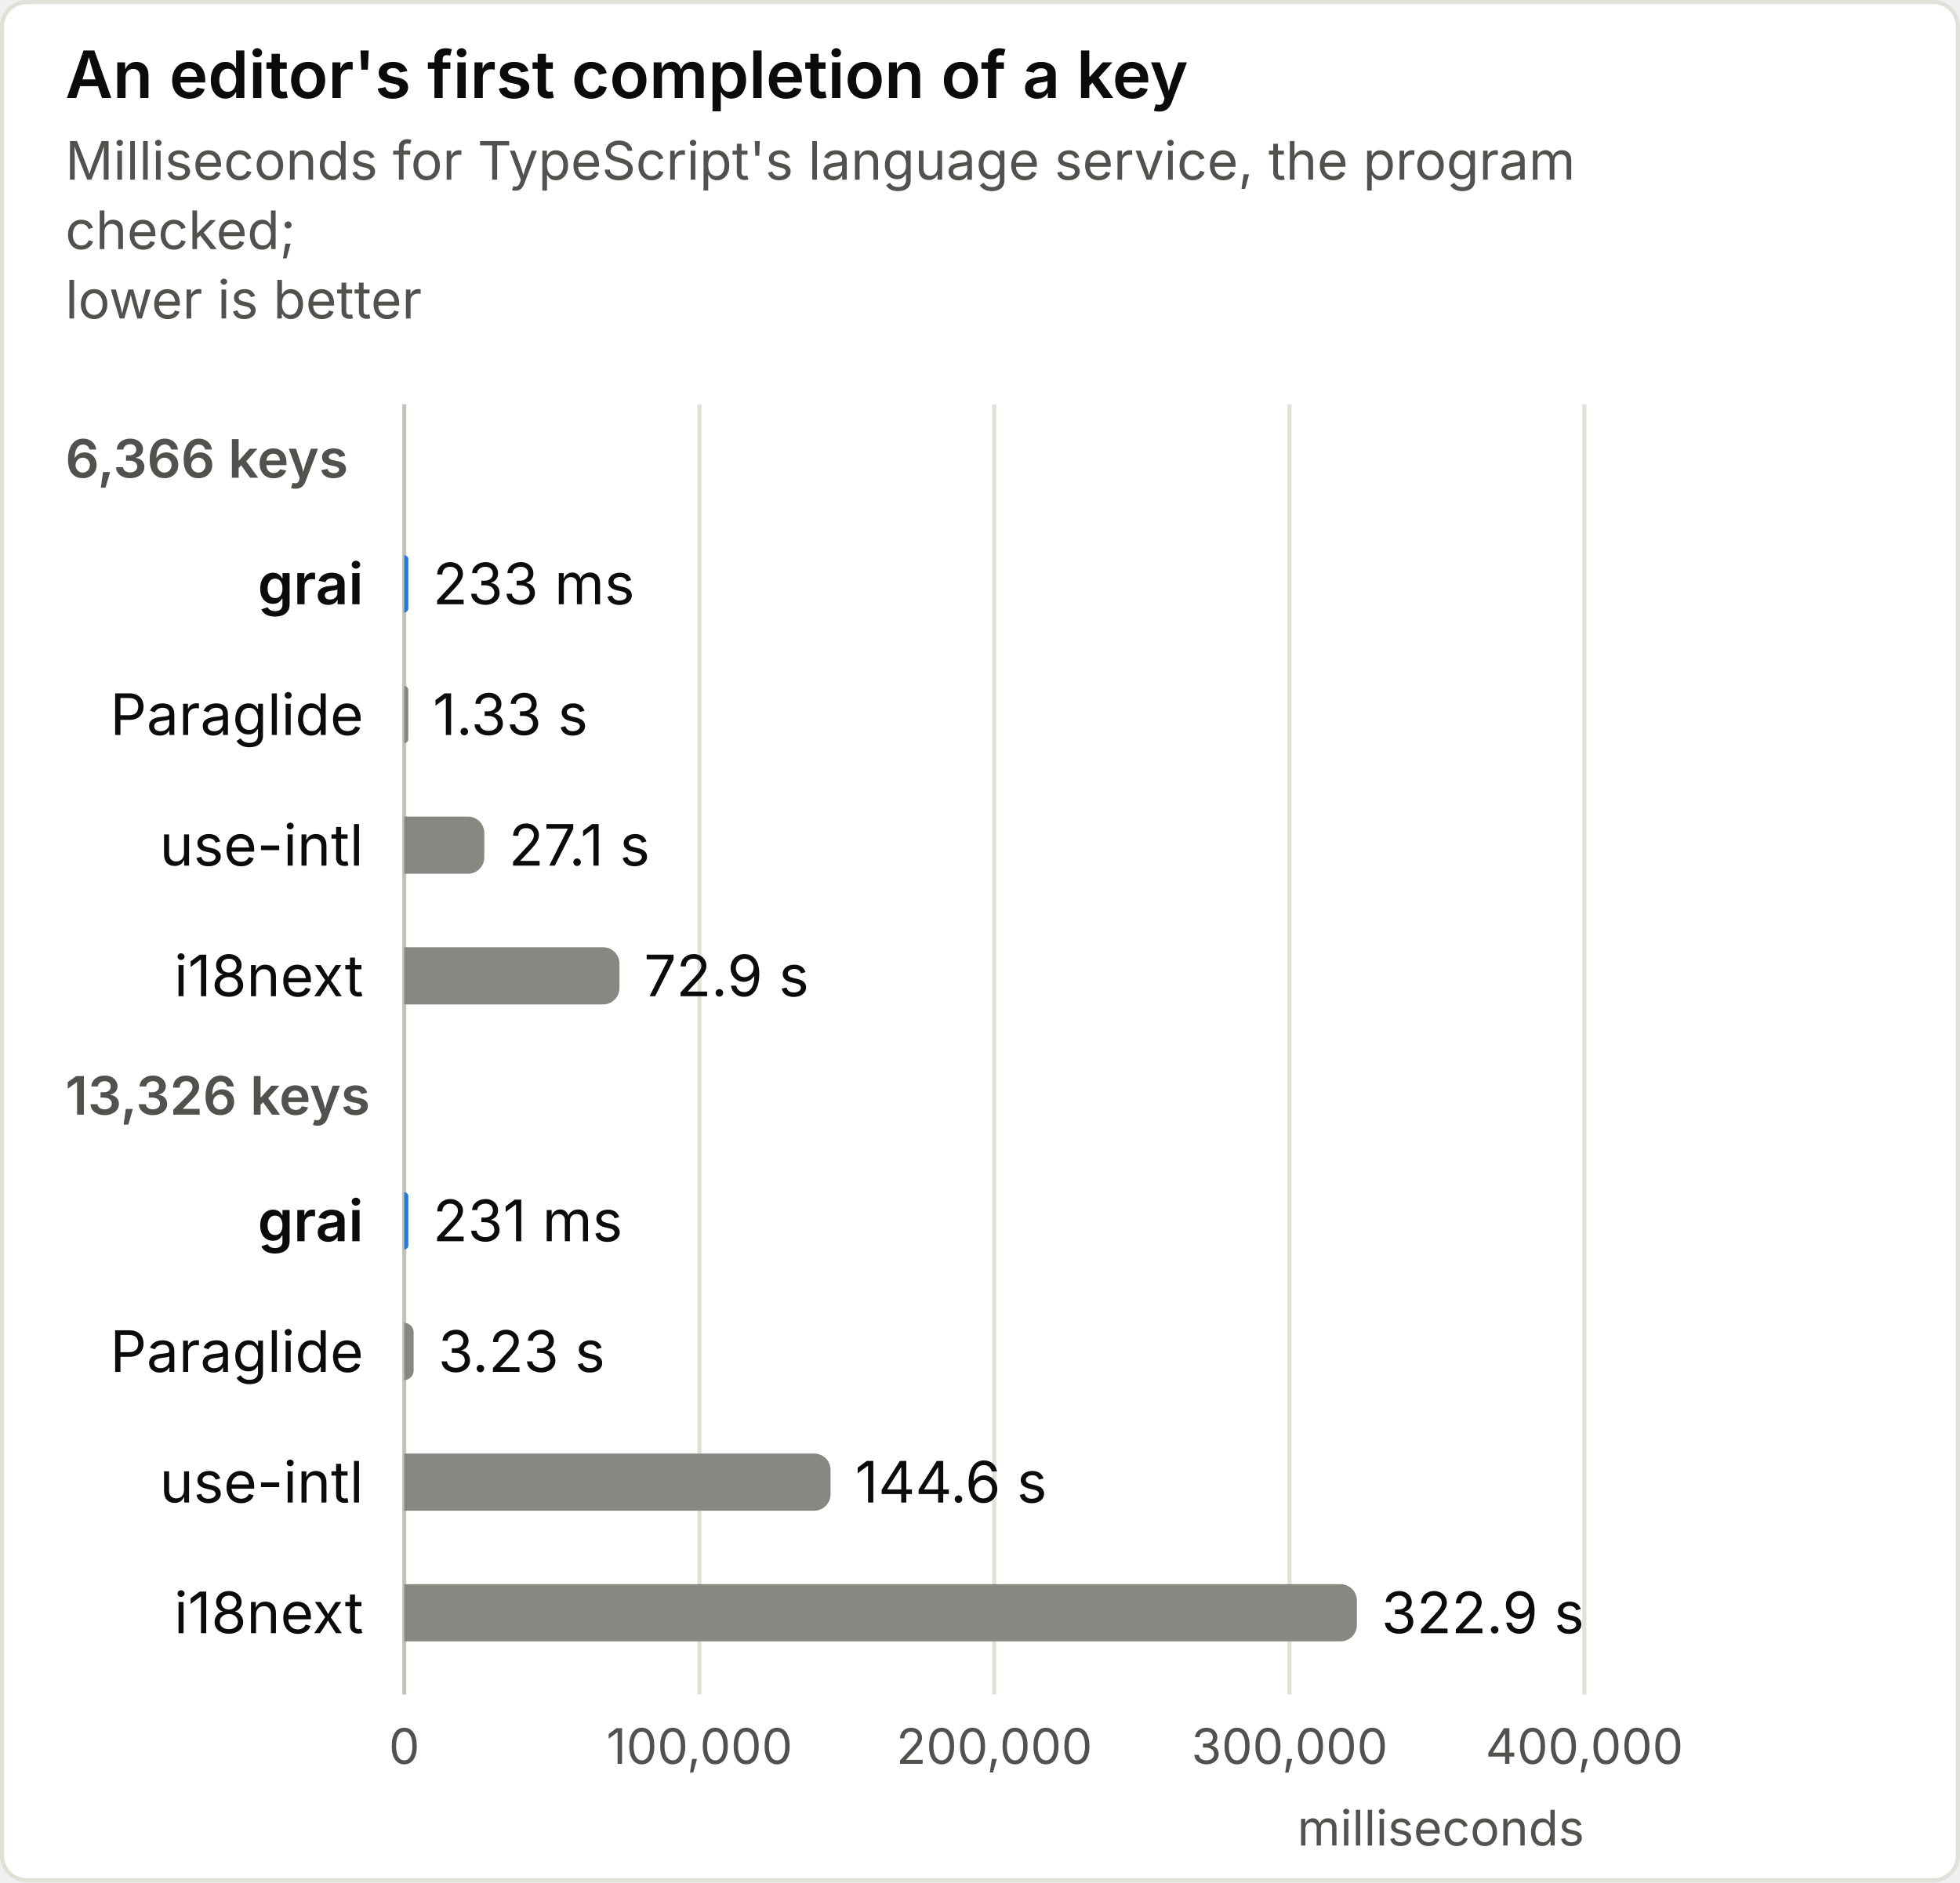
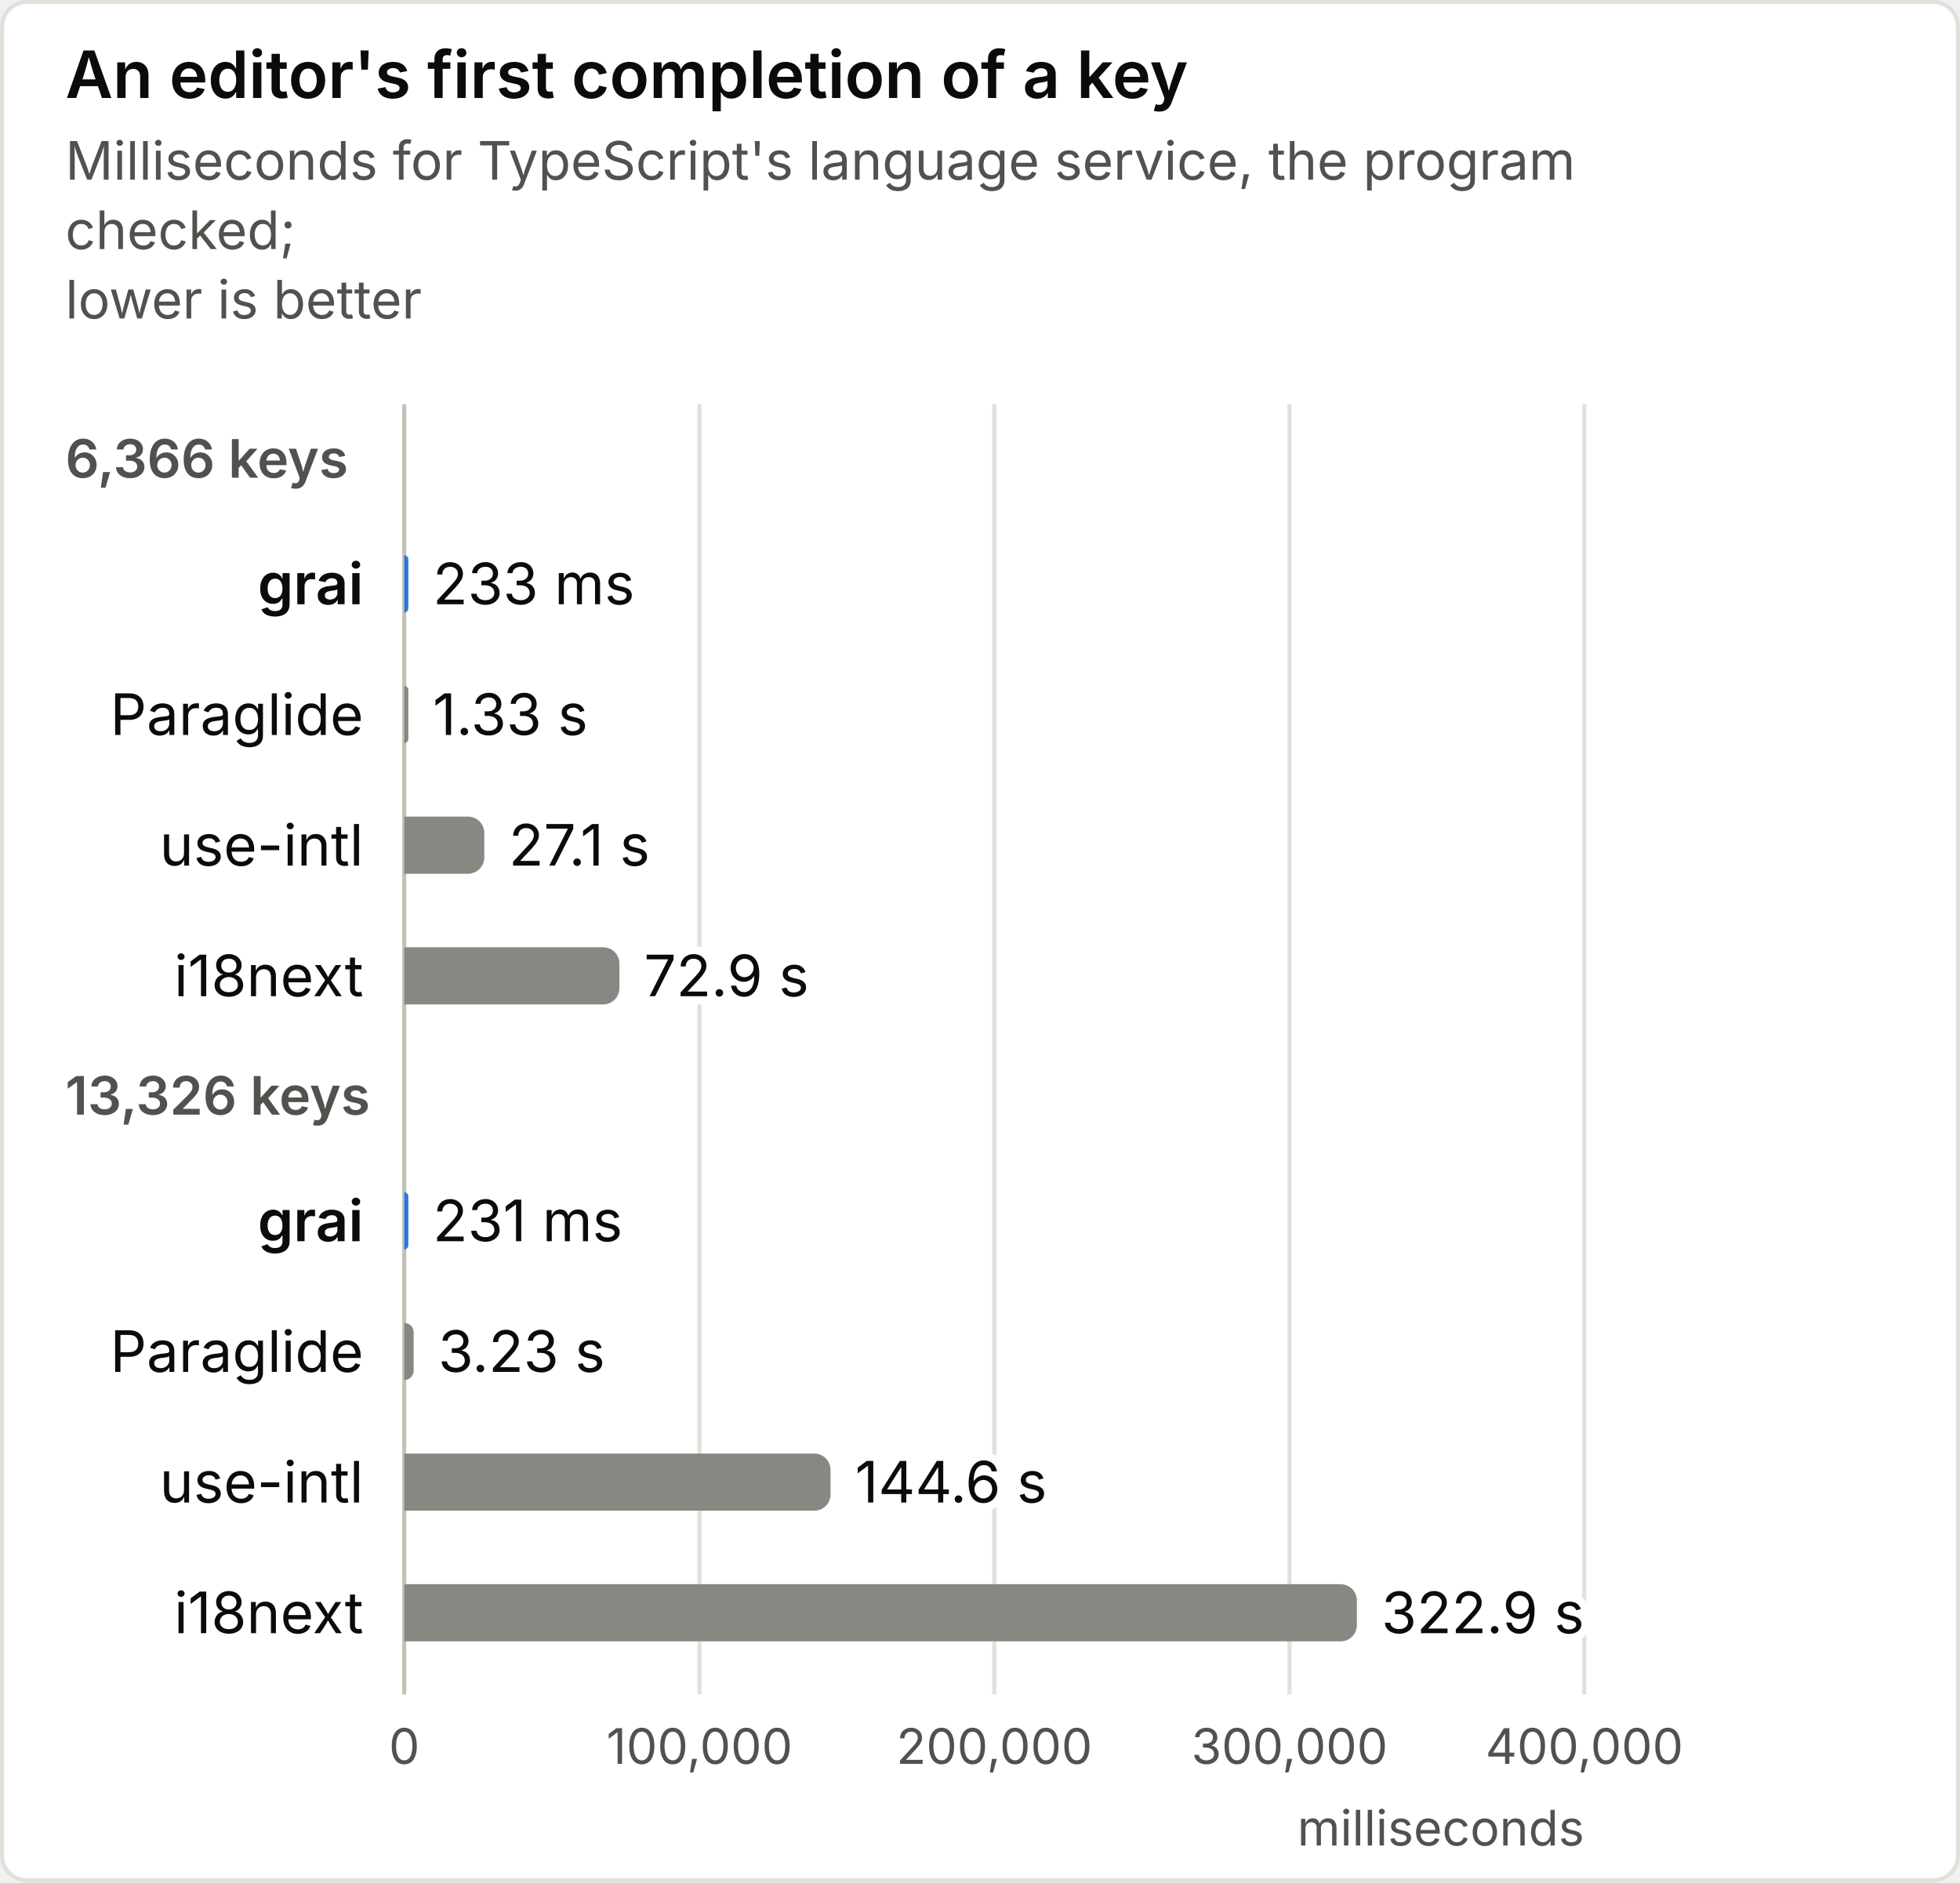
<svg xmlns="http://www.w3.org/2000/svg" viewBox="0 0 480 461" width="480" height="461" font-family="system-ui, -apple-system, 'Segoe UI', sans-serif">
  <rect x="0.5" y="0.5" width="479" height="460" rx="6" fill="#ffffff" stroke="#e1e0d9" />
  <text x="16" y="24" font-size="16" font-weight="600" fill="#0b0b0b">An editor's first completion of a key</text>
  <text x="16" y="44" font-size="13" fill="#52514e">Milliseconds for TypeScript's language service, the program</text>
  <text x="16" y="61" font-size="13" fill="#52514e">checked;</text>
  <text x="16" y="78" font-size="13" fill="#52514e">lower is better</text>
  <line x1="99" y1="99" x2="99" y2="415" stroke="#c3c2b7" stroke-width="1" />
  <text x="99" y="432" font-size="12" text-anchor="middle" fill="#52514e" style="font-variant-numeric: tabular-nums">0</text>
  <line x1="171.3" y1="99" x2="171.3" y2="415" stroke="#e1e0d9" stroke-width="1" />
  <text x="171.3" y="432" font-size="12" text-anchor="middle" fill="#52514e" style="font-variant-numeric: tabular-nums">100,000</text>
  <line x1="243.5" y1="99" x2="243.5" y2="415" stroke="#e1e0d9" stroke-width="1" />
  <text x="243.5" y="432" font-size="12" text-anchor="middle" fill="#52514e" style="font-variant-numeric: tabular-nums">200,000</text>
  <line x1="315.8" y1="99" x2="315.8" y2="415" stroke="#e1e0d9" stroke-width="1" />
  <text x="315.8" y="432" font-size="12" text-anchor="middle" fill="#52514e" style="font-variant-numeric: tabular-nums">300,000</text>
  <line x1="388" y1="99" x2="388" y2="415" stroke="#e1e0d9" stroke-width="1" />
  <text x="388" y="432" font-size="12" text-anchor="middle" fill="#52514e" style="font-variant-numeric: tabular-nums">400,000</text>
  <text x="16" y="117" font-size="13" font-weight="600" fill="#52514e">6,366 keys</text>
  <text x="89" y="148" font-size="14" text-anchor="end" font-weight="600" fill="#0b0b0b">grai</text>
  <path d="M99,136H99A1,1 0 0 1 100,137V149A1,1 0 0 1 99,150H99Z" fill="#2a78d6" />
-   <text x="106" y="148" font-size="14" fill="#0b0b0b" style="font-variant-numeric: tabular-nums">233 ms</text>
+   <text x="106" y="148" font-size="14" fill="#0b0b0b" stroke="#ffffff" stroke-width="4" stroke-linejoin="round" paint-order="stroke" style="font-variant-numeric: tabular-nums">233 ms</text>
  <text x="89" y="180" font-size="14" text-anchor="end" fill="#0b0b0b">Paraglide</text>
  <path d="M99,168H99A1,1 0 0 1 100,169V181A1,1 0 0 1 99,182H99Z" fill="#898781" />
-   <text x="106" y="180" font-size="14" fill="#0b0b0b" style="font-variant-numeric: tabular-nums">1.33 s</text>
+   <text x="106" y="180" font-size="14" fill="#0b0b0b" stroke="#ffffff" stroke-width="4" stroke-linejoin="round" paint-order="stroke" style="font-variant-numeric: tabular-nums">1.33 s</text>
  <text x="89" y="212" font-size="14" text-anchor="end" fill="#0b0b0b">use-intl</text>
  <path d="M99,200H114.6A4,4 0 0 1 118.6,204V210A4,4 0 0 1 114.6,214H99Z" fill="#898781" />
-   <text x="124.6" y="212" font-size="14" fill="#0b0b0b" style="font-variant-numeric: tabular-nums">27.1 s</text>
+   <text x="124.6" y="212" font-size="14" fill="#0b0b0b" stroke="#ffffff" stroke-width="4" stroke-linejoin="round" paint-order="stroke" style="font-variant-numeric: tabular-nums">27.1 s</text>
  <text x="89" y="244" font-size="14" text-anchor="end" fill="#0b0b0b">i18next</text>
  <path d="M99,232H147.7A4,4 0 0 1 151.7,236V242A4,4 0 0 1 147.7,246H99Z" fill="#898781" />
-   <text x="157.7" y="244" font-size="14" fill="#0b0b0b" style="font-variant-numeric: tabular-nums">72.9 s</text>
+   <text x="157.7" y="244" font-size="14" fill="#0b0b0b" stroke="#ffffff" stroke-width="4" stroke-linejoin="round" paint-order="stroke" style="font-variant-numeric: tabular-nums">72.9 s</text>
  <text x="16" y="273" font-size="13" font-weight="600" fill="#52514e">13,326 keys</text>
  <text x="89" y="304" font-size="14" text-anchor="end" font-weight="600" fill="#0b0b0b">grai</text>
  <path d="M99,292H99A1,1 0 0 1 100,293V305A1,1 0 0 1 99,306H99Z" fill="#2a78d6" />
-   <text x="106" y="304" font-size="14" fill="#0b0b0b" style="font-variant-numeric: tabular-nums">231 ms</text>
+   <text x="106" y="304" font-size="14" fill="#0b0b0b" stroke="#ffffff" stroke-width="4" stroke-linejoin="round" paint-order="stroke" style="font-variant-numeric: tabular-nums">231 ms</text>
  <text x="89" y="336" font-size="14" text-anchor="end" fill="#0b0b0b">Paraglide</text>
  <path d="M99,324H99A2.3,2.3 0 0 1 101.3,326.3V335.7A2.3,2.3 0 0 1 99,338H99Z" fill="#898781" />
-   <text x="107.3" y="336" font-size="14" fill="#0b0b0b" style="font-variant-numeric: tabular-nums">3.23 s</text>
+   <text x="107.3" y="336" font-size="14" fill="#0b0b0b" stroke="#ffffff" stroke-width="4" stroke-linejoin="round" paint-order="stroke" style="font-variant-numeric: tabular-nums">3.23 s</text>
  <text x="89" y="368" font-size="14" text-anchor="end" fill="#0b0b0b">use-intl</text>
  <path d="M99,356H199.4A4,4 0 0 1 203.4,360V366A4,4 0 0 1 199.4,370H99Z" fill="#898781" />
-   <text x="209.4" y="368" font-size="14" fill="#0b0b0b" style="font-variant-numeric: tabular-nums">144.6 s</text>
+   <text x="209.4" y="368" font-size="14" fill="#0b0b0b" stroke="#ffffff" stroke-width="4" stroke-linejoin="round" paint-order="stroke" style="font-variant-numeric: tabular-nums">144.6 s</text>
  <text x="89" y="400" font-size="14" text-anchor="end" fill="#0b0b0b">i18next</text>
  <path d="M99,388H328.3A4,4 0 0 1 332.3,392V398A4,4 0 0 1 328.3,402H99Z" fill="#898781" />
-   <text x="338.3" y="400" font-size="14" fill="#0b0b0b" style="font-variant-numeric: tabular-nums">322.9 s</text>
+   <text x="338.3" y="400" font-size="14" fill="#0b0b0b" stroke="#ffffff" stroke-width="4" stroke-linejoin="round" paint-order="stroke" style="font-variant-numeric: tabular-nums">322.9 s</text>
  <text x="388" y="452" font-size="12" text-anchor="end" fill="#52514e">milliseconds</text>
</svg>
